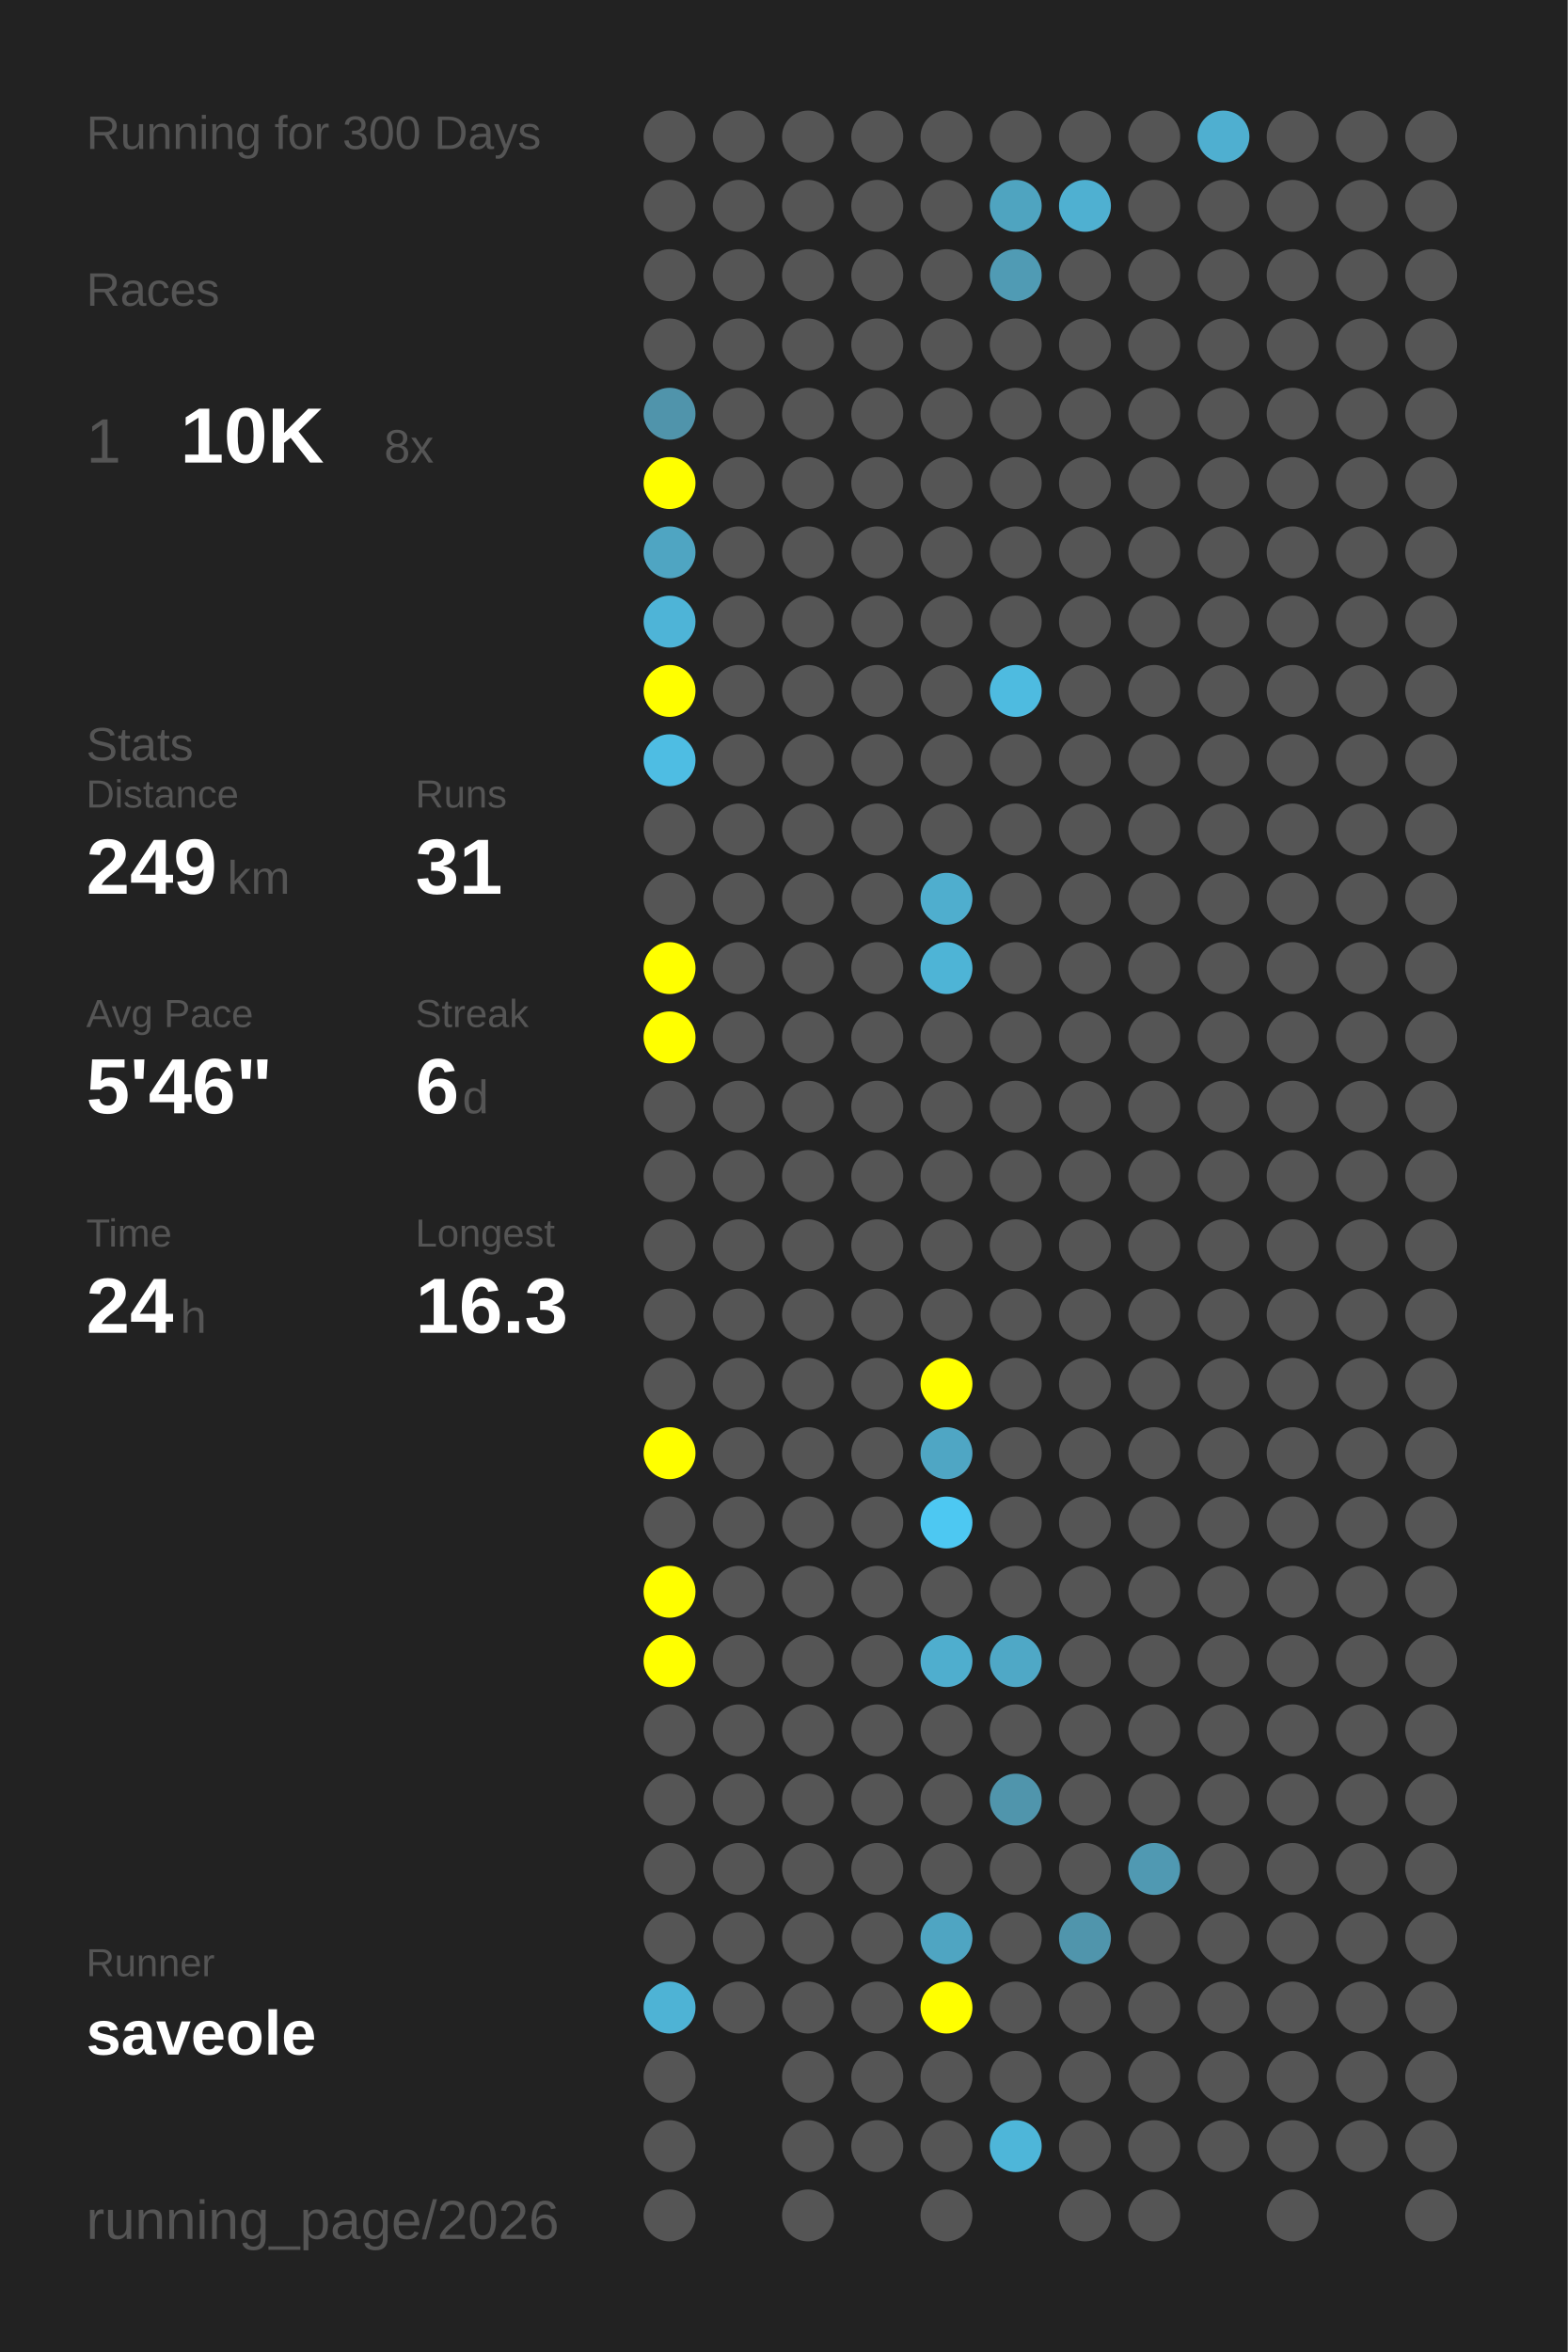
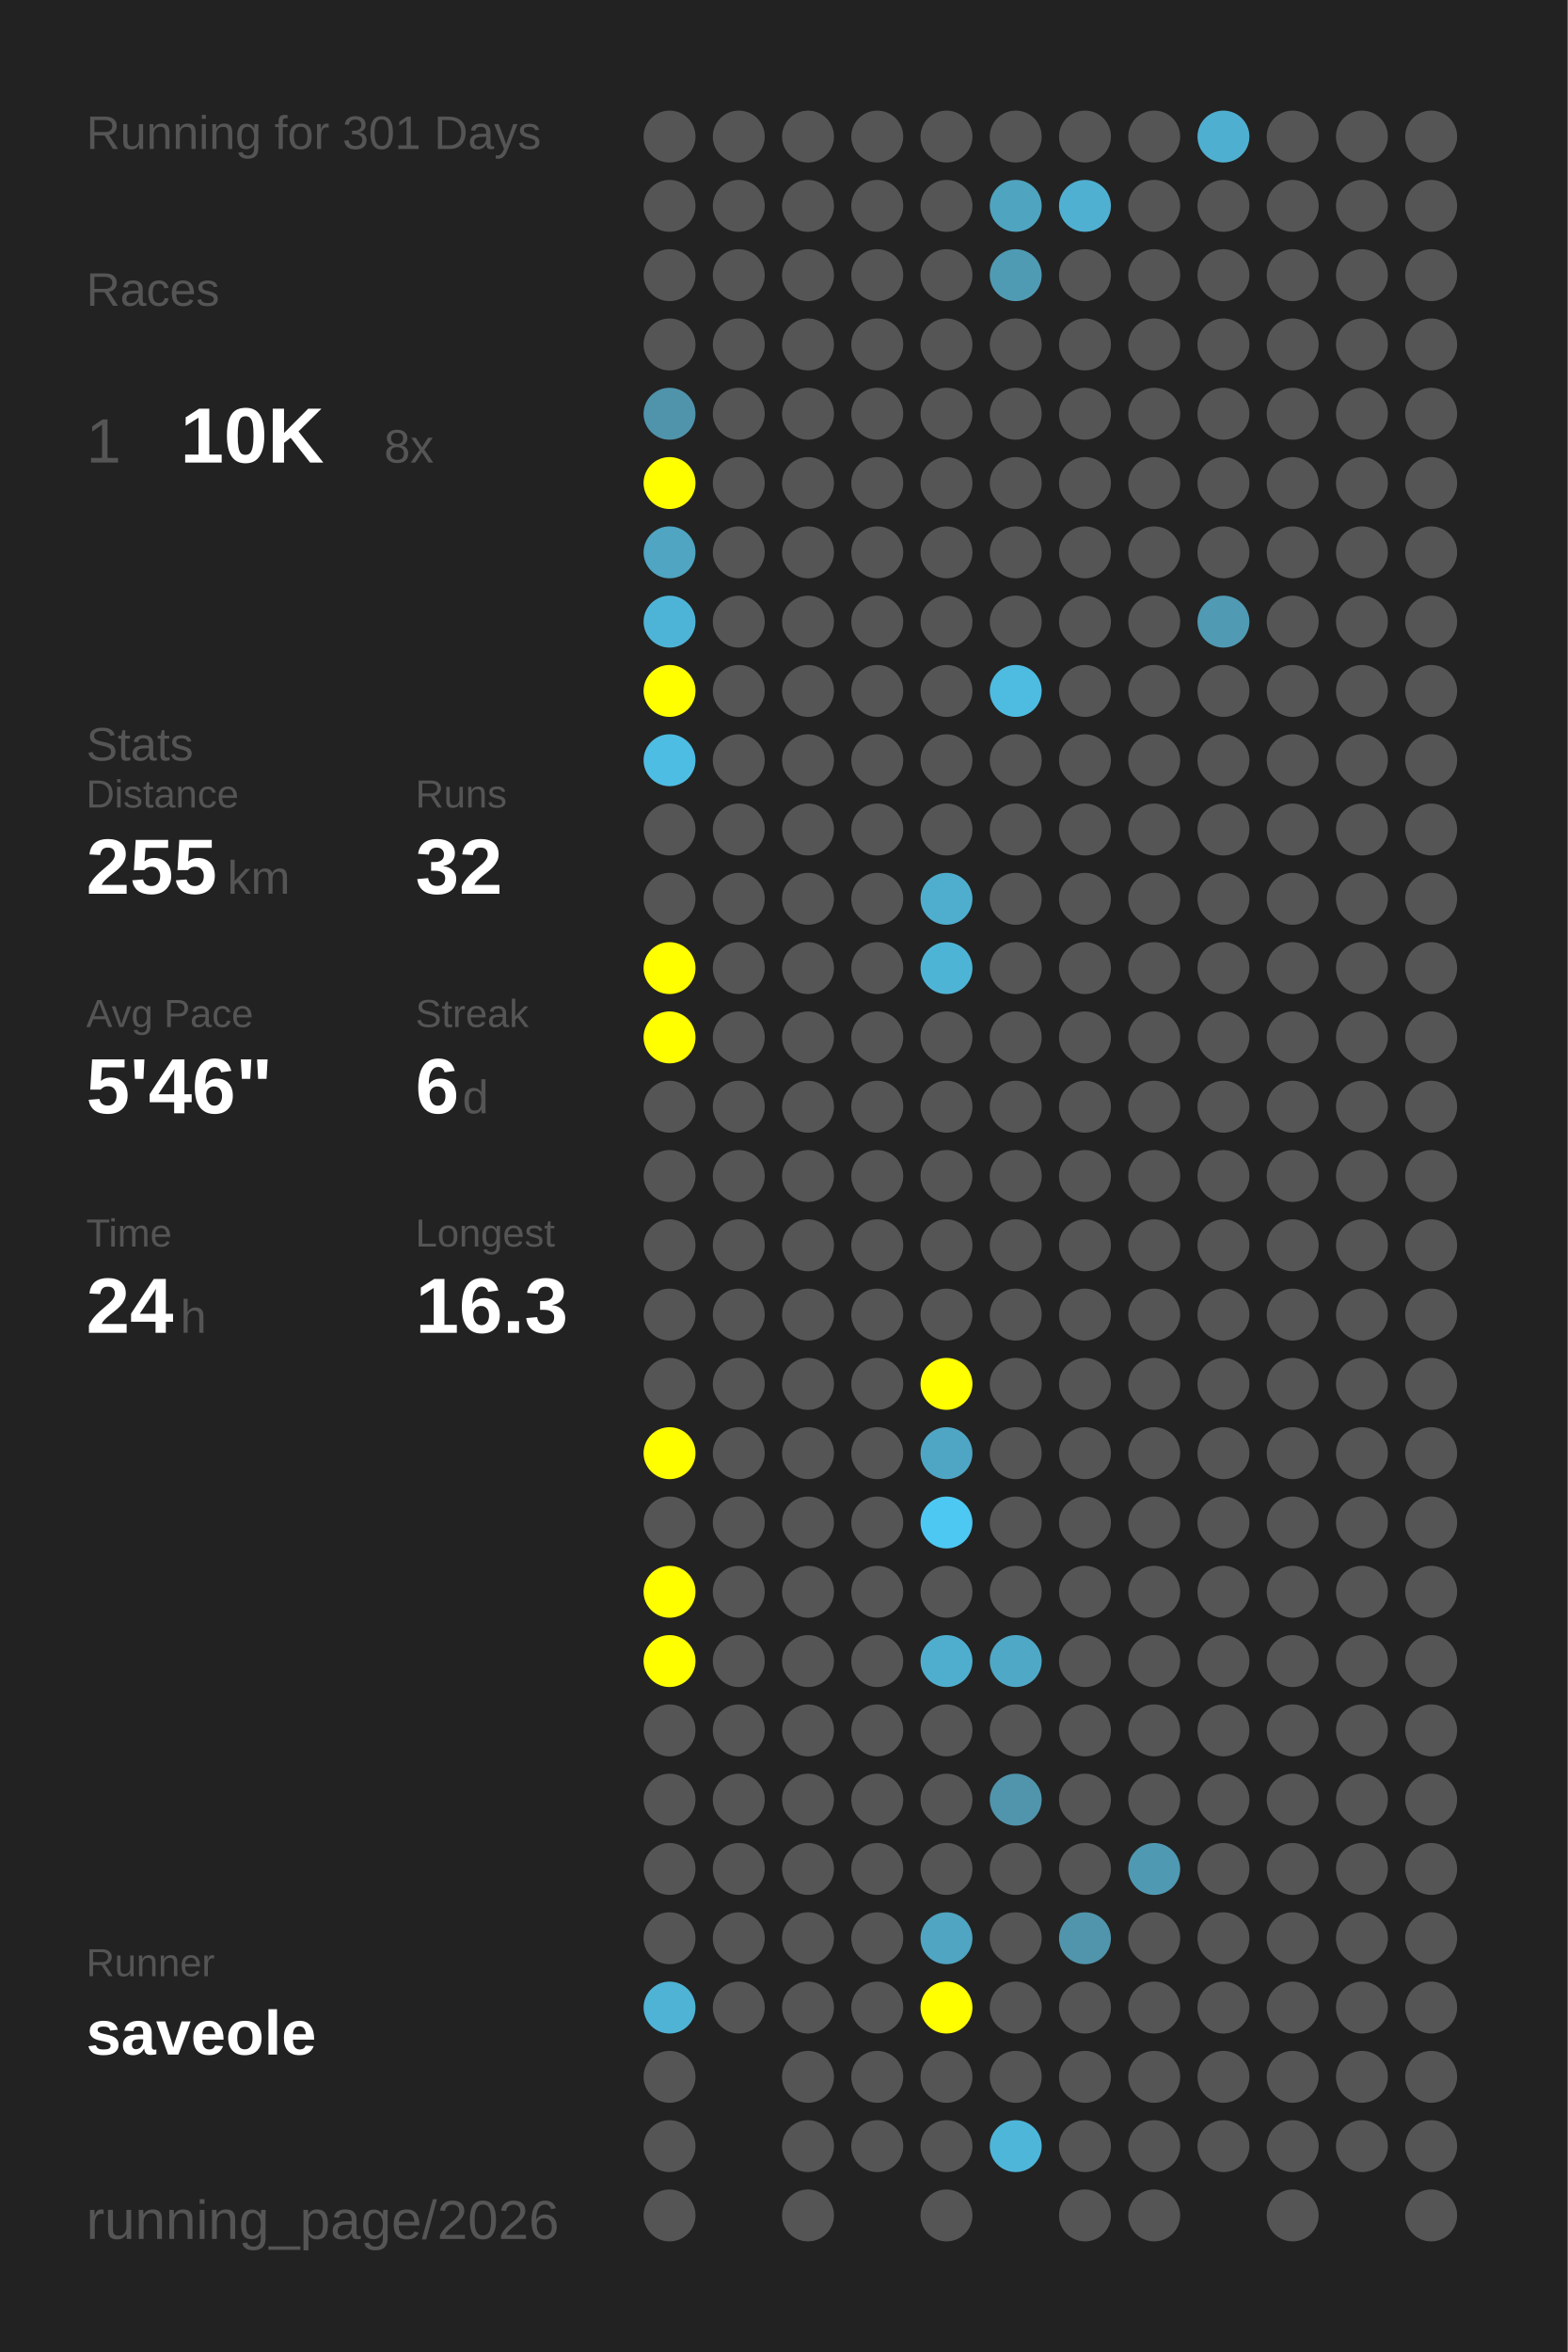
<svg xmlns="http://www.w3.org/2000/svg" baseProfile="full" height="300mm" version="1.1" viewBox="0,0,200,300" width="200mm">
  <defs />
  <rect fill="#222222" height="300" width="200" x="0" y="0" />
-   <text fill="#555555" style="font-size:6px; font-family:Arial;" x="11" y="19">Running for 300 Days</text>
+   <text fill="#555555" style="font-size:6px; font-family:Arial;" x="11" y="19">Running for 301 Days</text>
  <text fill="#555555" style="font-size:6px; font-family:Arial;" x="11" y="39">Races</text>
  <text fill="#555555" style="font-size:8px; font-family:Arial;" x="11" y="59">1</text>
  <text fill="#FFFFFF" style="font-size:10px; font-family:Arial; font-weight:bold;" x="23" y="59">10K</text>
  <text fill="#555555" style="font-size:6px; font-family:Arial;" x="49" y="59">8x</text>
  <text fill="#555555" style="font-size:6px; font-family:Arial;" x="11" y="97">Stats</text>
  <text fill="#555555" style="font-size:5px; font-family:Arial;" x="11" y="103">Distance</text>
-   <text fill="#FFFFFF" style="font-size:10px; font-family:Arial; font-weight:bold;" x="11" y="114">249</text>
+   <text fill="#FFFFFF" style="font-size:10px; font-family:Arial; font-weight:bold;" x="11" y="114">255</text>
  <text fill="#555555" style="font-size:6px; font-family:Arial;" x="29" y="114">km</text>
  <text fill="#555555" style="font-size:5px; font-family:Arial;" x="53" y="103">Runs</text>
-   <text fill="#FFFFFF" style="font-size:10px; font-family:Arial; font-weight:bold;" x="53" y="114">31</text>
+   <text fill="#FFFFFF" style="font-size:10px; font-family:Arial; font-weight:bold;" x="53" y="114">32</text>
  <text fill="#555555" style="font-size:5px; font-family:Arial;" x="11" y="131">Avg Pace</text>
  <text fill="#FFFFFF" style="font-size:10px; font-family:Arial; font-weight:bold;" x="11" y="142">5'46"</text>
  <text fill="#555555" style="font-size:5px; font-family:Arial;" x="53" y="131">Streak</text>
  <text fill="#FFFFFF" style="font-size:10px; font-family:Arial; font-weight:bold;" x="53" y="142">6</text>
  <text fill="#555555" style="font-size:6px; font-family:Arial;" x="59" y="142">d</text>
  <text fill="#555555" style="font-size:5px; font-family:Arial;" x="11" y="159">Time</text>
  <text fill="#FFFFFF" style="font-size:10px; font-family:Arial; font-weight:bold;" x="11" y="170">24</text>
  <text fill="#555555" style="font-size:6px; font-family:Arial;" x="23" y="170">h</text>
  <text fill="#555555" style="font-size:5px; font-family:Arial;" x="53" y="159">Longest</text>
  <text fill="#FFFFFF" style="font-size:10px; font-family:Arial; font-weight:bold;" x="53" y="170">16.3</text>
  <text fill="#555555" style="font-size:5px; font-family:Arial;" x="11" y="252.065">Runner</text>
  <text fill="#FFFFFF" style="font-size:8px; font-family:Arial; font-weight:bold;" x="11" y="262.065">saveole</text>
  <text fill="#555555" style="font-size:7px; font-family:Arial;" x="11" y="285.581">running_page/2026</text>
  <circle cx="85.417" cy="17.419" fill="#555555" r="3.312" />
  <circle cx="85.417" cy="26.258" fill="#555555" r="3.312" />
  <circle cx="85.417" cy="35.097" fill="#555555" r="3.312" />
  <circle cx="85.417" cy="43.935" fill="#555555" r="3.312" />
  <circle cx="85.417" cy="52.774" fill="#5094ab" r="3.312" />
  <circle cx="85.417" cy="61.613" fill="#FFFF00" r="3.312" />
  <circle cx="85.417" cy="70.452" fill="#4fa5c2" r="3.312" />
  <circle cx="85.417" cy="79.29" fill="#4eb4d7" r="3.312" />
  <circle cx="85.417" cy="88.129" fill="#FFFF00" r="3.312" />
  <circle cx="85.417" cy="96.968" fill="#4ebde3" r="3.312" />
  <circle cx="85.417" cy="105.806" fill="#555555" r="3.312" />
  <circle cx="85.417" cy="114.645" fill="#555555" r="3.312" />
  <circle cx="85.417" cy="123.484" fill="#FFFF00" r="3.312" />
  <circle cx="85.417" cy="132.323" fill="#FFFF00" r="3.312" />
  <circle cx="85.417" cy="141.161" fill="#555555" r="3.312" />
  <circle cx="85.417" cy="150" fill="#555555" r="3.312" />
  <circle cx="85.417" cy="158.839" fill="#555555" r="3.312" />
  <circle cx="85.417" cy="167.677" fill="#555555" r="3.312" />
  <circle cx="85.417" cy="176.516" fill="#555555" r="3.312" />
  <circle cx="85.417" cy="185.355" fill="#FFFF00" r="3.312" />
  <circle cx="85.417" cy="194.194" fill="#555555" r="3.312" />
  <circle cx="85.417" cy="203.032" fill="#FFFF00" r="3.312" />
  <circle cx="85.417" cy="211.871" fill="#FFFF00" r="3.312" />
  <circle cx="85.417" cy="220.71" fill="#555555" r="3.312" />
  <circle cx="85.417" cy="229.548" fill="#555555" r="3.312" />
  <circle cx="85.417" cy="238.387" fill="#555555" r="3.312" />
  <circle cx="85.417" cy="247.226" fill="#555555" r="3.312" />
  <circle cx="85.417" cy="256.065" fill="#4eb3d5" r="3.312" />
  <circle cx="85.417" cy="264.903" fill="#555555" r="3.312" />
  <circle cx="85.417" cy="273.742" fill="#555555" r="3.312" />
  <circle cx="85.417" cy="282.581" fill="#555555" r="3.312" />
  <circle cx="94.25" cy="17.419" fill="#555555" r="3.312" />
  <circle cx="94.25" cy="26.258" fill="#555555" r="3.312" />
  <circle cx="94.25" cy="35.097" fill="#555555" r="3.312" />
  <circle cx="94.25" cy="43.935" fill="#555555" r="3.312" />
  <circle cx="94.25" cy="52.774" fill="#555555" r="3.312" />
  <circle cx="94.25" cy="61.613" fill="#555555" r="3.312" />
  <circle cx="94.25" cy="70.452" fill="#555555" r="3.312" />
  <circle cx="94.25" cy="79.29" fill="#555555" r="3.312" />
  <circle cx="94.25" cy="88.129" fill="#555555" r="3.312" />
  <circle cx="94.25" cy="96.968" fill="#555555" r="3.312" />
  <circle cx="94.25" cy="105.806" fill="#555555" r="3.312" />
  <circle cx="94.25" cy="114.645" fill="#555555" r="3.312" />
  <circle cx="94.25" cy="123.484" fill="#555555" r="3.312" />
  <circle cx="94.25" cy="132.323" fill="#555555" r="3.312" />
  <circle cx="94.25" cy="141.161" fill="#555555" r="3.312" />
  <circle cx="94.25" cy="150" fill="#555555" r="3.312" />
  <circle cx="94.25" cy="158.839" fill="#555555" r="3.312" />
  <circle cx="94.25" cy="167.677" fill="#555555" r="3.312" />
  <circle cx="94.25" cy="176.516" fill="#555555" r="3.312" />
  <circle cx="94.25" cy="185.355" fill="#555555" r="3.312" />
  <circle cx="94.25" cy="194.194" fill="#555555" r="3.312" />
  <circle cx="94.25" cy="203.032" fill="#555555" r="3.312" />
  <circle cx="94.25" cy="211.871" fill="#555555" r="3.312" />
  <circle cx="94.25" cy="220.71" fill="#555555" r="3.312" />
  <circle cx="94.25" cy="229.548" fill="#555555" r="3.312" />
  <circle cx="94.25" cy="238.387" fill="#555555" r="3.312" />
  <circle cx="94.25" cy="247.226" fill="#555555" r="3.312" />
  <circle cx="94.25" cy="256.065" fill="#555555" r="3.312" />
  <circle cx="103.083" cy="17.419" fill="#555555" r="3.312" />
  <circle cx="103.083" cy="26.258" fill="#555555" r="3.312" />
  <circle cx="103.083" cy="35.097" fill="#555555" r="3.312" />
  <circle cx="103.083" cy="43.935" fill="#555555" r="3.312" />
  <circle cx="103.083" cy="52.774" fill="#555555" r="3.312" />
  <circle cx="103.083" cy="61.613" fill="#555555" r="3.312" />
  <circle cx="103.083" cy="70.452" fill="#555555" r="3.312" />
  <circle cx="103.083" cy="79.29" fill="#555555" r="3.312" />
  <circle cx="103.083" cy="88.129" fill="#555555" r="3.312" />
  <circle cx="103.083" cy="96.968" fill="#555555" r="3.312" />
  <circle cx="103.083" cy="105.806" fill="#555555" r="3.312" />
  <circle cx="103.083" cy="114.645" fill="#555555" r="3.312" />
  <circle cx="103.083" cy="123.484" fill="#555555" r="3.312" />
  <circle cx="103.083" cy="132.323" fill="#555555" r="3.312" />
  <circle cx="103.083" cy="141.161" fill="#555555" r="3.312" />
  <circle cx="103.083" cy="150" fill="#555555" r="3.312" />
  <circle cx="103.083" cy="158.839" fill="#555555" r="3.312" />
  <circle cx="103.083" cy="167.677" fill="#555555" r="3.312" />
  <circle cx="103.083" cy="176.516" fill="#555555" r="3.312" />
  <circle cx="103.083" cy="185.355" fill="#555555" r="3.312" />
  <circle cx="103.083" cy="194.194" fill="#555555" r="3.312" />
  <circle cx="103.083" cy="203.032" fill="#555555" r="3.312" />
  <circle cx="103.083" cy="211.871" fill="#555555" r="3.312" />
  <circle cx="103.083" cy="220.71" fill="#555555" r="3.312" />
  <circle cx="103.083" cy="229.548" fill="#555555" r="3.312" />
  <circle cx="103.083" cy="238.387" fill="#555555" r="3.312" />
  <circle cx="103.083" cy="247.226" fill="#555555" r="3.312" />
  <circle cx="103.083" cy="256.065" fill="#555555" r="3.312" />
  <circle cx="103.083" cy="264.903" fill="#555555" r="3.312" />
  <circle cx="103.083" cy="273.742" fill="#555555" r="3.312" />
  <circle cx="103.083" cy="282.581" fill="#555555" r="3.312" />
  <circle cx="111.917" cy="17.419" fill="#555555" r="3.312" />
  <circle cx="111.917" cy="26.258" fill="#555555" r="3.312" />
  <circle cx="111.917" cy="35.097" fill="#555555" r="3.312" />
  <circle cx="111.917" cy="43.935" fill="#555555" r="3.312" />
  <circle cx="111.917" cy="52.774" fill="#555555" r="3.312" />
  <circle cx="111.917" cy="61.613" fill="#555555" r="3.312" />
  <circle cx="111.917" cy="70.452" fill="#555555" r="3.312" />
  <circle cx="111.917" cy="79.29" fill="#555555" r="3.312" />
  <circle cx="111.917" cy="88.129" fill="#555555" r="3.312" />
  <circle cx="111.917" cy="96.968" fill="#555555" r="3.312" />
  <circle cx="111.917" cy="105.806" fill="#555555" r="3.312" />
  <circle cx="111.917" cy="114.645" fill="#555555" r="3.312" />
  <circle cx="111.917" cy="123.484" fill="#555555" r="3.312" />
  <circle cx="111.917" cy="132.323" fill="#555555" r="3.312" />
  <circle cx="111.917" cy="141.161" fill="#555555" r="3.312" />
  <circle cx="111.917" cy="150" fill="#555555" r="3.312" />
  <circle cx="111.917" cy="158.839" fill="#555555" r="3.312" />
  <circle cx="111.917" cy="167.677" fill="#555555" r="3.312" />
  <circle cx="111.917" cy="176.516" fill="#555555" r="3.312" />
  <circle cx="111.917" cy="185.355" fill="#555555" r="3.312" />
  <circle cx="111.917" cy="194.194" fill="#555555" r="3.312" />
  <circle cx="111.917" cy="203.032" fill="#555555" r="3.312" />
  <circle cx="111.917" cy="211.871" fill="#555555" r="3.312" />
  <circle cx="111.917" cy="220.71" fill="#555555" r="3.312" />
  <circle cx="111.917" cy="229.548" fill="#555555" r="3.312" />
  <circle cx="111.917" cy="238.387" fill="#555555" r="3.312" />
  <circle cx="111.917" cy="247.226" fill="#555555" r="3.312" />
  <circle cx="111.917" cy="256.065" fill="#555555" r="3.312" />
  <circle cx="111.917" cy="264.903" fill="#555555" r="3.312" />
  <circle cx="111.917" cy="273.742" fill="#555555" r="3.312" />
  <circle cx="120.75" cy="17.419" fill="#555555" r="3.312" />
  <circle cx="120.75" cy="26.258" fill="#555555" r="3.312" />
  <circle cx="120.75" cy="35.097" fill="#555555" r="3.312" />
  <circle cx="120.75" cy="43.935" fill="#555555" r="3.312" />
  <circle cx="120.75" cy="52.774" fill="#555555" r="3.312" />
  <circle cx="120.75" cy="61.613" fill="#555555" r="3.312" />
  <circle cx="120.75" cy="70.452" fill="#555555" r="3.312" />
  <circle cx="120.75" cy="79.29" fill="#555555" r="3.312" />
  <circle cx="120.75" cy="88.129" fill="#555555" r="3.312" />
  <circle cx="120.75" cy="96.968" fill="#555555" r="3.312" />
  <circle cx="120.75" cy="105.806" fill="#555555" r="3.312" />
  <circle cx="120.75" cy="114.645" fill="#4faece" r="3.312" />
  <circle cx="120.75" cy="123.484" fill="#4eb4d6" r="3.312" />
  <circle cx="120.75" cy="132.323" fill="#555555" r="3.312" />
  <circle cx="120.75" cy="141.161" fill="#555555" r="3.312" />
  <circle cx="120.75" cy="150" fill="#555555" r="3.312" />
  <circle cx="120.75" cy="158.839" fill="#555555" r="3.312" />
  <circle cx="120.75" cy="167.677" fill="#555555" r="3.312" />
  <circle cx="120.75" cy="176.516" fill="#FFFF00" r="3.312" />
  <circle cx="120.75" cy="185.355" fill="#4fa6c4" r="3.312" />
  <circle cx="120.75" cy="194.194" fill="#4dc8f2" r="3.312" />
  <circle cx="120.75" cy="203.032" fill="#555555" r="3.312" />
  <circle cx="120.75" cy="211.871" fill="#4faece" r="3.312" />
  <circle cx="120.75" cy="220.71" fill="#555555" r="3.312" />
  <circle cx="120.75" cy="229.548" fill="#555555" r="3.312" />
  <circle cx="120.75" cy="238.387" fill="#555555" r="3.312" />
  <circle cx="120.75" cy="247.226" fill="#4fa5c2" r="3.312" />
  <circle cx="120.75" cy="256.065" fill="#FFFF00" r="3.312" />
  <circle cx="120.75" cy="264.903" fill="#555555" r="3.312" />
  <circle cx="120.75" cy="273.742" fill="#555555" r="3.312" />
  <circle cx="120.75" cy="282.581" fill="#555555" r="3.312" />
  <circle cx="129.583" cy="17.419" fill="#555555" r="3.312" />
  <circle cx="129.583" cy="26.258" fill="#4fa4c0" r="3.312" />
  <circle cx="129.583" cy="35.097" fill="#509bb4" r="3.312" />
  <circle cx="129.583" cy="43.935" fill="#555555" r="3.312" />
  <circle cx="129.583" cy="52.774" fill="#555555" r="3.312" />
  <circle cx="129.583" cy="61.613" fill="#555555" r="3.312" />
  <circle cx="129.583" cy="70.452" fill="#555555" r="3.312" />
  <circle cx="129.583" cy="79.29" fill="#555555" r="3.312" />
  <circle cx="129.583" cy="88.129" fill="#4ebbe0" r="3.312" />
  <circle cx="129.583" cy="96.968" fill="#555555" r="3.312" />
  <circle cx="129.583" cy="105.806" fill="#555555" r="3.312" />
  <circle cx="129.583" cy="114.645" fill="#555555" r="3.312" />
  <circle cx="129.583" cy="123.484" fill="#555555" r="3.312" />
  <circle cx="129.583" cy="132.323" fill="#555555" r="3.312" />
  <circle cx="129.583" cy="141.161" fill="#555555" r="3.312" />
  <circle cx="129.583" cy="150" fill="#555555" r="3.312" />
  <circle cx="129.583" cy="158.839" fill="#555555" r="3.312" />
  <circle cx="129.583" cy="167.677" fill="#555555" r="3.312" />
  <circle cx="129.583" cy="176.516" fill="#555555" r="3.312" />
  <circle cx="129.583" cy="185.355" fill="#555555" r="3.312" />
  <circle cx="129.583" cy="194.194" fill="#555555" r="3.312" />
  <circle cx="129.583" cy="203.032" fill="#555555" r="3.312" />
  <circle cx="129.583" cy="211.871" fill="#4fa8c6" r="3.312" />
  <circle cx="129.583" cy="220.71" fill="#555555" r="3.312" />
  <circle cx="129.583" cy="229.548" fill="#5095ac" r="3.312" />
  <circle cx="129.583" cy="238.387" fill="#555555" r="3.312" />
  <circle cx="129.583" cy="247.226" fill="#555555" r="3.312" />
  <circle cx="129.583" cy="256.065" fill="#555555" r="3.312" />
  <circle cx="129.583" cy="264.903" fill="#555555" r="3.312" />
  <circle cx="129.583" cy="273.742" fill="#4eb6d9" r="3.312" />
  <circle cx="138.417" cy="17.419" fill="#555555" r="3.312" />
  <circle cx="138.417" cy="26.258" fill="#4fb0d1" r="3.312" />
  <circle cx="138.417" cy="35.097" fill="#555555" r="3.312" />
  <circle cx="138.417" cy="43.935" fill="#555555" r="3.312" />
  <circle cx="138.417" cy="52.774" fill="#555555" r="3.312" />
  <circle cx="138.417" cy="61.613" fill="#555555" r="3.312" />
  <circle cx="138.417" cy="70.452" fill="#555555" r="3.312" />
  <circle cx="138.417" cy="79.29" fill="#555555" r="3.312" />
  <circle cx="138.417" cy="88.129" fill="#555555" r="3.312" />
  <circle cx="138.417" cy="96.968" fill="#555555" r="3.312" />
  <circle cx="138.417" cy="105.806" fill="#555555" r="3.312" />
  <circle cx="138.417" cy="114.645" fill="#555555" r="3.312" />
  <circle cx="138.417" cy="123.484" fill="#555555" r="3.312" />
  <circle cx="138.417" cy="132.323" fill="#555555" r="3.312" />
  <circle cx="138.417" cy="141.161" fill="#555555" r="3.312" />
  <circle cx="138.417" cy="150" fill="#555555" r="3.312" />
  <circle cx="138.417" cy="158.839" fill="#555555" r="3.312" />
  <circle cx="138.417" cy="167.677" fill="#555555" r="3.312" />
  <circle cx="138.417" cy="176.516" fill="#555555" r="3.312" />
  <circle cx="138.417" cy="185.355" fill="#555555" r="3.312" />
  <circle cx="138.417" cy="194.194" fill="#555555" r="3.312" />
  <circle cx="138.417" cy="203.032" fill="#555555" r="3.312" />
  <circle cx="138.417" cy="211.871" fill="#555555" r="3.312" />
  <circle cx="138.417" cy="220.71" fill="#555555" r="3.312" />
  <circle cx="138.417" cy="229.548" fill="#555555" r="3.312" />
  <circle cx="138.417" cy="238.387" fill="#555555" r="3.312" />
  <circle cx="138.417" cy="247.226" fill="#5095ac" r="3.312" />
  <circle cx="138.417" cy="256.065" fill="#555555" r="3.312" />
  <circle cx="138.417" cy="264.903" fill="#555555" r="3.312" />
  <circle cx="138.417" cy="273.742" fill="#555555" r="3.312" />
  <circle cx="138.417" cy="282.581" fill="#555555" r="3.312" />
  <circle cx="147.25" cy="17.419" fill="#555555" r="3.312" />
  <circle cx="147.25" cy="26.258" fill="#555555" r="3.312" />
  <circle cx="147.25" cy="35.097" fill="#555555" r="3.312" />
  <circle cx="147.25" cy="43.935" fill="#555555" r="3.312" />
  <circle cx="147.25" cy="52.774" fill="#555555" r="3.312" />
  <circle cx="147.25" cy="61.613" fill="#555555" r="3.312" />
  <circle cx="147.25" cy="70.452" fill="#555555" r="3.312" />
  <circle cx="147.25" cy="79.29" fill="#555555" r="3.312" />
  <circle cx="147.25" cy="88.129" fill="#555555" r="3.312" />
  <circle cx="147.25" cy="96.968" fill="#555555" r="3.312" />
  <circle cx="147.25" cy="105.806" fill="#555555" r="3.312" />
  <circle cx="147.25" cy="114.645" fill="#555555" r="3.312" />
  <circle cx="147.25" cy="123.484" fill="#555555" r="3.312" />
  <circle cx="147.25" cy="132.323" fill="#555555" r="3.312" />
  <circle cx="147.25" cy="141.161" fill="#555555" r="3.312" />
  <circle cx="147.25" cy="150" fill="#555555" r="3.312" />
  <circle cx="147.25" cy="158.839" fill="#555555" r="3.312" />
  <circle cx="147.25" cy="167.677" fill="#555555" r="3.312" />
  <circle cx="147.25" cy="176.516" fill="#555555" r="3.312" />
  <circle cx="147.25" cy="185.355" fill="#555555" r="3.312" />
  <circle cx="147.25" cy="194.194" fill="#555555" r="3.312" />
  <circle cx="147.25" cy="203.032" fill="#555555" r="3.312" />
  <circle cx="147.25" cy="211.871" fill="#555555" r="3.312" />
  <circle cx="147.25" cy="220.71" fill="#555555" r="3.312" />
  <circle cx="147.25" cy="229.548" fill="#555555" r="3.312" />
  <circle cx="147.25" cy="238.387" fill="#5099b2" r="3.312" />
  <circle cx="147.25" cy="247.226" fill="#555555" r="3.312" />
  <circle cx="147.25" cy="256.065" fill="#555555" r="3.312" />
  <circle cx="147.25" cy="264.903" fill="#555555" r="3.312" />
  <circle cx="147.25" cy="273.742" fill="#555555" r="3.312" />
  <circle cx="147.25" cy="282.581" fill="#555555" r="3.312" />
  <circle cx="156.083" cy="17.419" fill="#4fafd0" r="3.312" />
  <circle cx="156.083" cy="26.258" fill="#555555" r="3.312" />
  <circle cx="156.083" cy="35.097" fill="#555555" r="3.312" />
  <circle cx="156.083" cy="43.935" fill="#555555" r="3.312" />
  <circle cx="156.083" cy="52.774" fill="#555555" r="3.312" />
  <circle cx="156.083" cy="61.613" fill="#555555" r="3.312" />
  <circle cx="156.083" cy="70.452" fill="#555555" r="3.312" />
-   <circle cx="156.083" cy="79.29" fill="#555555" r="3.312" />
+   <circle cx="156.083" cy="79.29" fill="#509ab3" r="3.312" />
  <circle cx="156.083" cy="88.129" fill="#555555" r="3.312" />
  <circle cx="156.083" cy="96.968" fill="#555555" r="3.312" />
  <circle cx="156.083" cy="105.806" fill="#555555" r="3.312" />
  <circle cx="156.083" cy="114.645" fill="#555555" r="3.312" />
  <circle cx="156.083" cy="123.484" fill="#555555" r="3.312" />
  <circle cx="156.083" cy="132.323" fill="#555555" r="3.312" />
  <circle cx="156.083" cy="141.161" fill="#555555" r="3.312" />
  <circle cx="156.083" cy="150" fill="#555555" r="3.312" />
  <circle cx="156.083" cy="158.839" fill="#555555" r="3.312" />
  <circle cx="156.083" cy="167.677" fill="#555555" r="3.312" />
  <circle cx="156.083" cy="176.516" fill="#555555" r="3.312" />
  <circle cx="156.083" cy="185.355" fill="#555555" r="3.312" />
  <circle cx="156.083" cy="194.194" fill="#555555" r="3.312" />
  <circle cx="156.083" cy="203.032" fill="#555555" r="3.312" />
  <circle cx="156.083" cy="211.871" fill="#555555" r="3.312" />
  <circle cx="156.083" cy="220.71" fill="#555555" r="3.312" />
  <circle cx="156.083" cy="229.548" fill="#555555" r="3.312" />
  <circle cx="156.083" cy="238.387" fill="#555555" r="3.312" />
  <circle cx="156.083" cy="247.226" fill="#555555" r="3.312" />
  <circle cx="156.083" cy="256.065" fill="#555555" r="3.312" />
  <circle cx="156.083" cy="264.903" fill="#555555" r="3.312" />
  <circle cx="156.083" cy="273.742" fill="#555555" r="3.312" />
  <circle cx="164.917" cy="17.419" fill="#555555" r="3.312" />
  <circle cx="164.917" cy="26.258" fill="#555555" r="3.312" />
  <circle cx="164.917" cy="35.097" fill="#555555" r="3.312" />
  <circle cx="164.917" cy="43.935" fill="#555555" r="3.312" />
  <circle cx="164.917" cy="52.774" fill="#555555" r="3.312" />
  <circle cx="164.917" cy="61.613" fill="#555555" r="3.312" />
  <circle cx="164.917" cy="70.452" fill="#555555" r="3.312" />
  <circle cx="164.917" cy="79.29" fill="#555555" r="3.312" />
  <circle cx="164.917" cy="88.129" fill="#555555" r="3.312" />
  <circle cx="164.917" cy="96.968" fill="#555555" r="3.312" />
  <circle cx="164.917" cy="105.806" fill="#555555" r="3.312" />
  <circle cx="164.917" cy="114.645" fill="#555555" r="3.312" />
  <circle cx="164.917" cy="123.484" fill="#555555" r="3.312" />
  <circle cx="164.917" cy="132.323" fill="#555555" r="3.312" />
  <circle cx="164.917" cy="141.161" fill="#555555" r="3.312" />
  <circle cx="164.917" cy="150" fill="#555555" r="3.312" />
  <circle cx="164.917" cy="158.839" fill="#555555" r="3.312" />
  <circle cx="164.917" cy="167.677" fill="#555555" r="3.312" />
  <circle cx="164.917" cy="176.516" fill="#555555" r="3.312" />
  <circle cx="164.917" cy="185.355" fill="#555555" r="3.312" />
  <circle cx="164.917" cy="194.194" fill="#555555" r="3.312" />
  <circle cx="164.917" cy="203.032" fill="#555555" r="3.312" />
  <circle cx="164.917" cy="211.871" fill="#555555" r="3.312" />
  <circle cx="164.917" cy="220.71" fill="#555555" r="3.312" />
  <circle cx="164.917" cy="229.548" fill="#555555" r="3.312" />
  <circle cx="164.917" cy="238.387" fill="#555555" r="3.312" />
  <circle cx="164.917" cy="247.226" fill="#555555" r="3.312" />
  <circle cx="164.917" cy="256.065" fill="#555555" r="3.312" />
  <circle cx="164.917" cy="264.903" fill="#555555" r="3.312" />
  <circle cx="164.917" cy="273.742" fill="#555555" r="3.312" />
  <circle cx="164.917" cy="282.581" fill="#555555" r="3.312" />
  <circle cx="173.75" cy="17.419" fill="#555555" r="3.312" />
  <circle cx="173.75" cy="26.258" fill="#555555" r="3.312" />
  <circle cx="173.75" cy="35.097" fill="#555555" r="3.312" />
  <circle cx="173.75" cy="43.935" fill="#555555" r="3.312" />
  <circle cx="173.75" cy="52.774" fill="#555555" r="3.312" />
  <circle cx="173.75" cy="61.613" fill="#555555" r="3.312" />
  <circle cx="173.75" cy="70.452" fill="#555555" r="3.312" />
  <circle cx="173.75" cy="79.29" fill="#555555" r="3.312" />
  <circle cx="173.75" cy="88.129" fill="#555555" r="3.312" />
  <circle cx="173.75" cy="96.968" fill="#555555" r="3.312" />
  <circle cx="173.75" cy="105.806" fill="#555555" r="3.312" />
  <circle cx="173.75" cy="114.645" fill="#555555" r="3.312" />
  <circle cx="173.75" cy="123.484" fill="#555555" r="3.312" />
  <circle cx="173.75" cy="132.323" fill="#555555" r="3.312" />
  <circle cx="173.75" cy="141.161" fill="#555555" r="3.312" />
  <circle cx="173.75" cy="150" fill="#555555" r="3.312" />
  <circle cx="173.75" cy="158.839" fill="#555555" r="3.312" />
  <circle cx="173.75" cy="167.677" fill="#555555" r="3.312" />
  <circle cx="173.75" cy="176.516" fill="#555555" r="3.312" />
  <circle cx="173.75" cy="185.355" fill="#555555" r="3.312" />
  <circle cx="173.75" cy="194.194" fill="#555555" r="3.312" />
  <circle cx="173.75" cy="203.032" fill="#555555" r="3.312" />
  <circle cx="173.75" cy="211.871" fill="#555555" r="3.312" />
  <circle cx="173.75" cy="220.71" fill="#555555" r="3.312" />
  <circle cx="173.75" cy="229.548" fill="#555555" r="3.312" />
  <circle cx="173.75" cy="238.387" fill="#555555" r="3.312" />
  <circle cx="173.75" cy="247.226" fill="#555555" r="3.312" />
  <circle cx="173.75" cy="256.065" fill="#555555" r="3.312" />
  <circle cx="173.75" cy="264.903" fill="#555555" r="3.312" />
  <circle cx="173.75" cy="273.742" fill="#555555" r="3.312" />
  <circle cx="182.583" cy="17.419" fill="#555555" r="3.312" />
  <circle cx="182.583" cy="26.258" fill="#555555" r="3.312" />
  <circle cx="182.583" cy="35.097" fill="#555555" r="3.312" />
  <circle cx="182.583" cy="43.935" fill="#555555" r="3.312" />
  <circle cx="182.583" cy="52.774" fill="#555555" r="3.312" />
  <circle cx="182.583" cy="61.613" fill="#555555" r="3.312" />
  <circle cx="182.583" cy="70.452" fill="#555555" r="3.312" />
  <circle cx="182.583" cy="79.29" fill="#555555" r="3.312" />
  <circle cx="182.583" cy="88.129" fill="#555555" r="3.312" />
  <circle cx="182.583" cy="96.968" fill="#555555" r="3.312" />
  <circle cx="182.583" cy="105.806" fill="#555555" r="3.312" />
  <circle cx="182.583" cy="114.645" fill="#555555" r="3.312" />
  <circle cx="182.583" cy="123.484" fill="#555555" r="3.312" />
  <circle cx="182.583" cy="132.323" fill="#555555" r="3.312" />
  <circle cx="182.583" cy="141.161" fill="#555555" r="3.312" />
  <circle cx="182.583" cy="150" fill="#555555" r="3.312" />
  <circle cx="182.583" cy="158.839" fill="#555555" r="3.312" />
  <circle cx="182.583" cy="167.677" fill="#555555" r="3.312" />
  <circle cx="182.583" cy="176.516" fill="#555555" r="3.312" />
  <circle cx="182.583" cy="185.355" fill="#555555" r="3.312" />
  <circle cx="182.583" cy="194.194" fill="#555555" r="3.312" />
  <circle cx="182.583" cy="203.032" fill="#555555" r="3.312" />
  <circle cx="182.583" cy="211.871" fill="#555555" r="3.312" />
  <circle cx="182.583" cy="220.71" fill="#555555" r="3.312" />
  <circle cx="182.583" cy="229.548" fill="#555555" r="3.312" />
  <circle cx="182.583" cy="238.387" fill="#555555" r="3.312" />
  <circle cx="182.583" cy="247.226" fill="#555555" r="3.312" />
  <circle cx="182.583" cy="256.065" fill="#555555" r="3.312" />
  <circle cx="182.583" cy="264.903" fill="#555555" r="3.312" />
  <circle cx="182.583" cy="273.742" fill="#555555" r="3.312" />
  <circle cx="182.583" cy="282.581" fill="#555555" r="3.312" />
</svg>
